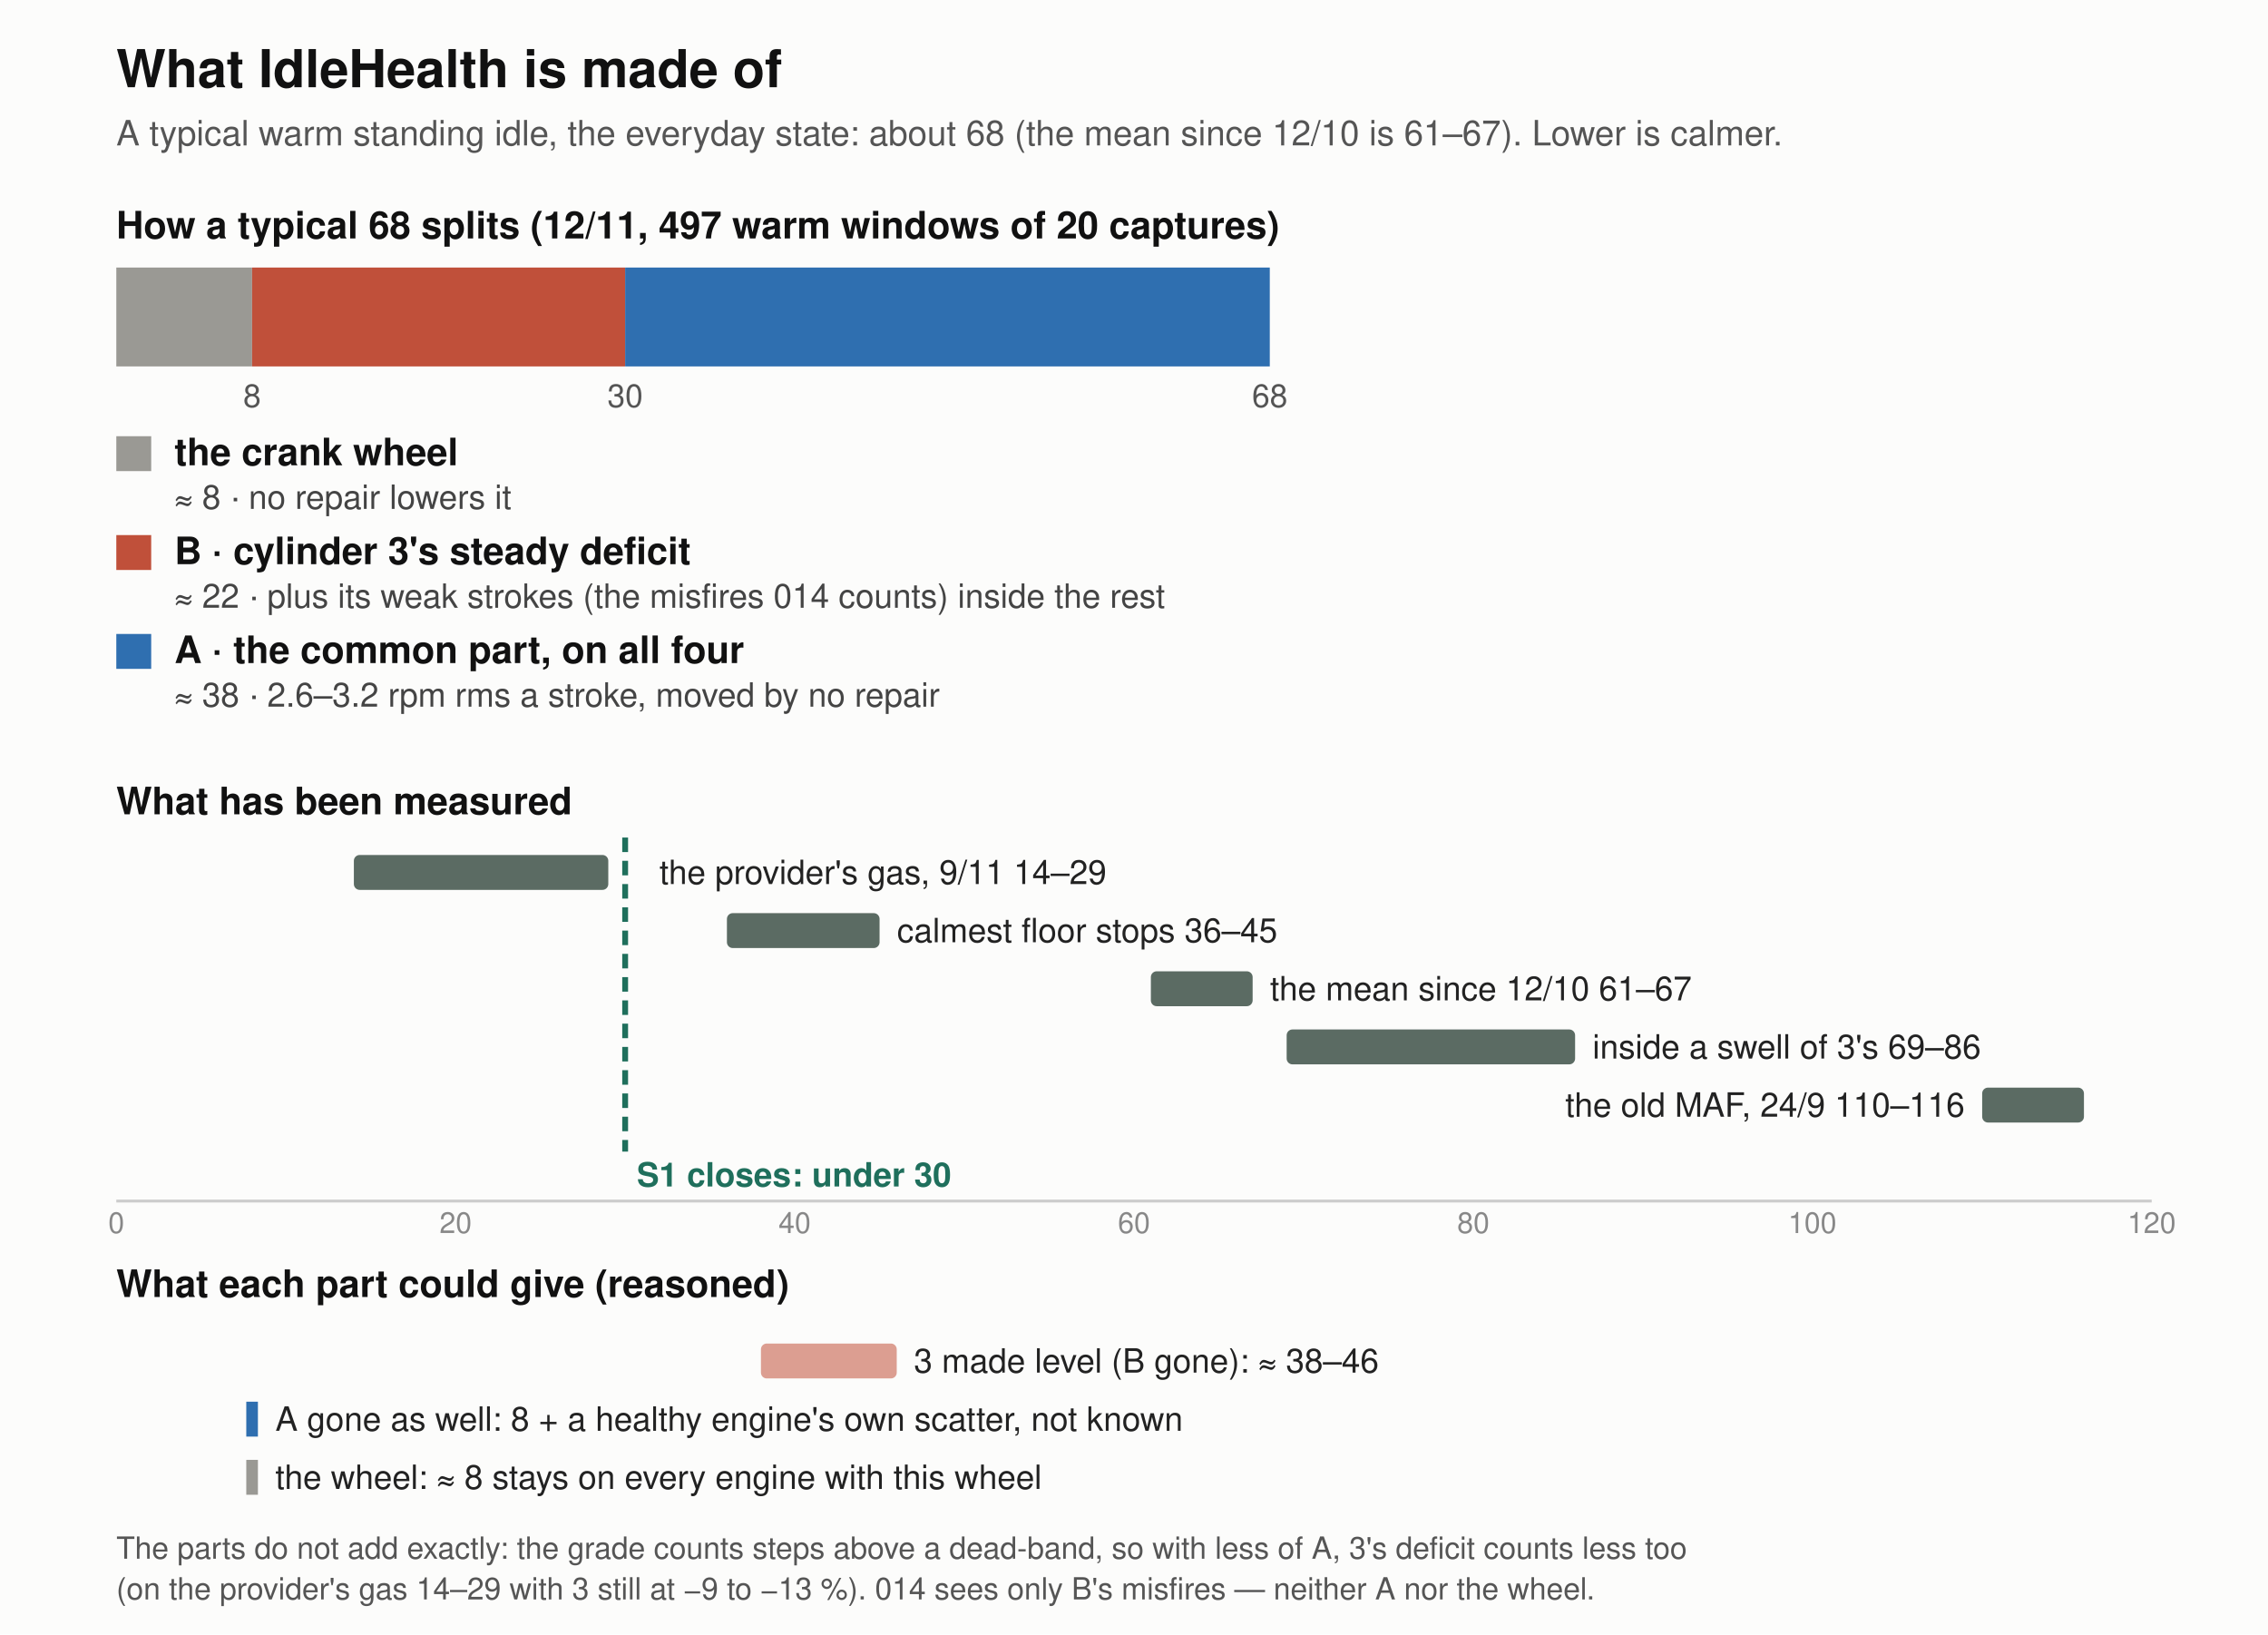
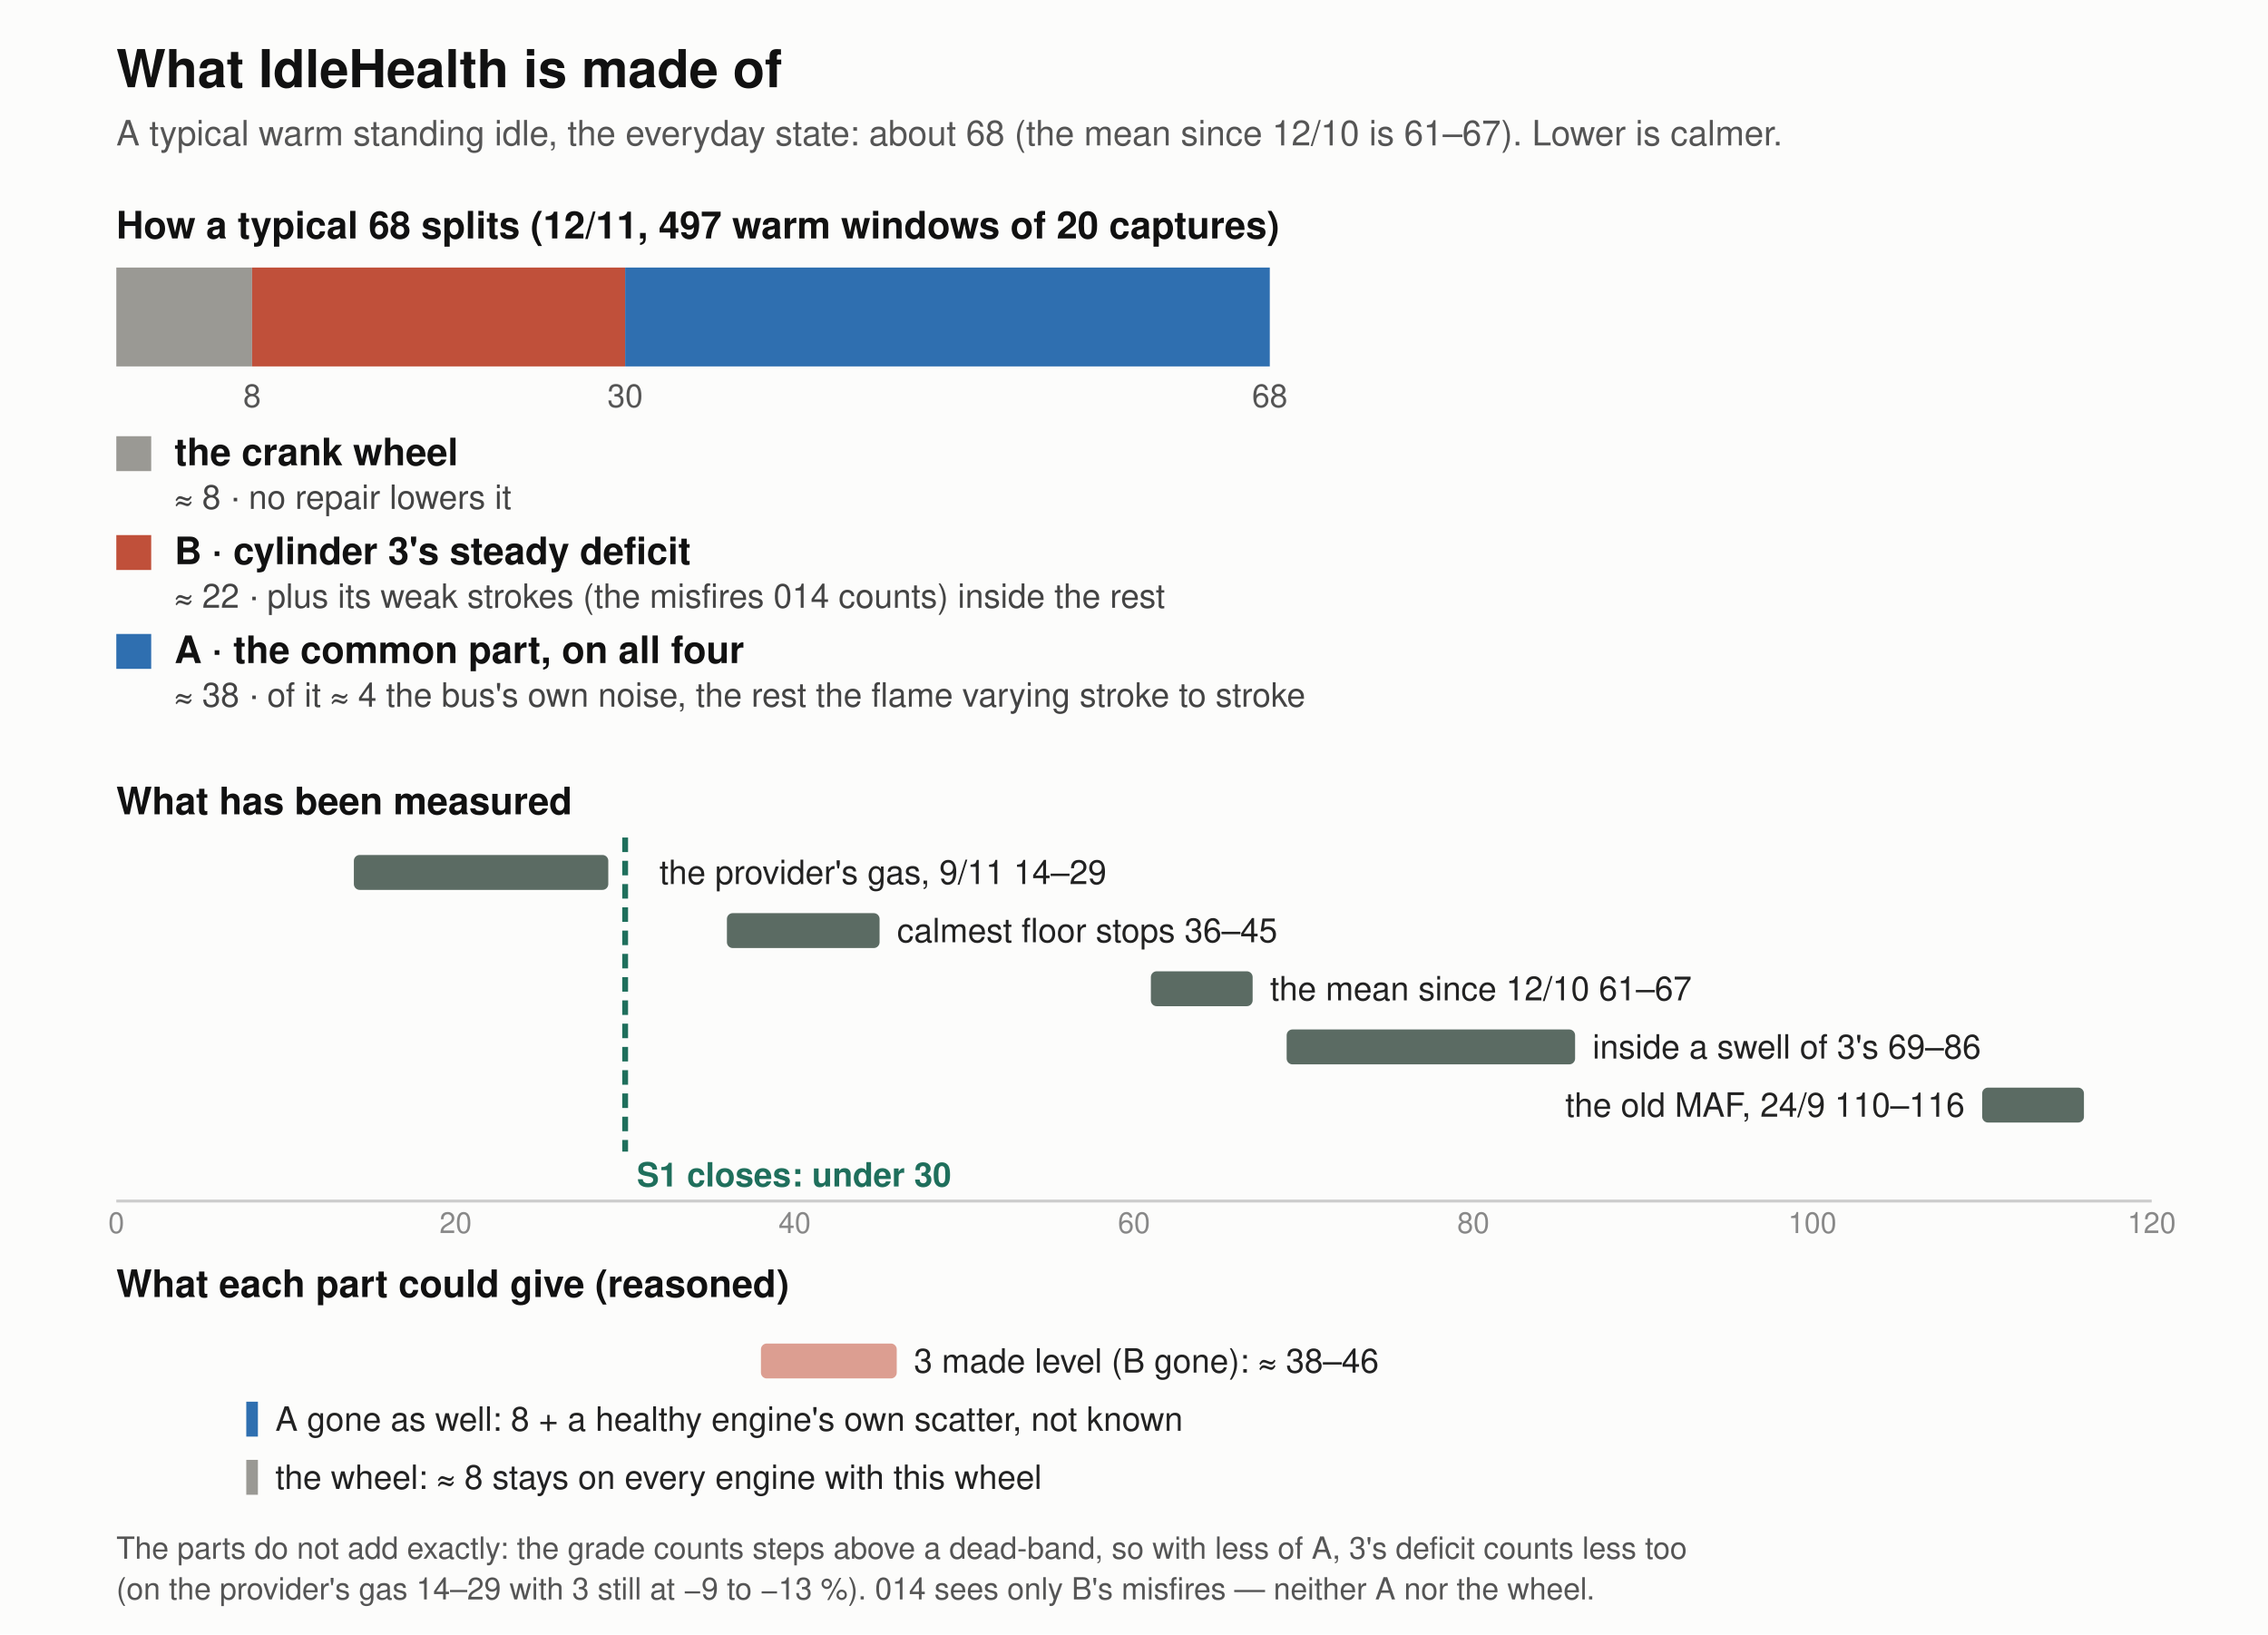
<svg xmlns="http://www.w3.org/2000/svg" viewBox="0 0 780 562" width="100%" style="max-width:780px" font-family="Helvetica,Arial,sans-serif" role="img" aria-label="What IdleHealth is made of">
  <rect width="780" height="562" fill="#fcfcfb" />
  <text x="40" y="30" font-size="18" font-weight="bold" fill="#111">What IdleHealth is made of</text>
  <text x="40" y="50" font-size="12" fill="#555">A typical warm standing idle, the everyday state: about 68 (the mean since 12/10 is 61–67). Lower is calmer.</text>
  <text x="40" y="82" font-size="13" font-weight="bold" fill="#111">How a typical 68 splits (12/11, 497 warm windows of 20 captures)</text>
  <rect x="40.0" y="92" width="46.7" height="34" fill="#9a9994" />
  <rect x="86.7" y="92" width="128.3" height="34" fill="#c0503a" />
  <rect x="215.0" y="92" width="221.7" height="34" fill="#2f6fb0" />
  <text x="86.7" y="140" font-size="11" fill="#555" text-anchor="middle">8</text>
  <text x="215.0" y="140" font-size="11" fill="#555" text-anchor="middle">30</text>
  <text x="436.7" y="140" font-size="11" fill="#555" text-anchor="middle">68</text>
  <rect x="40" y="150" width="12" height="12" fill="#9a9994" />
  <text x="60" y="160" font-size="13" font-weight="bold" fill="#111">the crank wheel</text>
  <text x="60" y="175" font-size="11.5" fill="#444">≈ 8 · no repair lowers it</text>
  <rect x="40" y="184" width="12" height="12" fill="#c0503a" />
  <text x="60" y="194" font-size="13" font-weight="bold" fill="#111">B · cylinder 3's steady deficit</text>
  <text x="60" y="209" font-size="11.5" fill="#444">≈ 22 · plus its weak strokes (the misfires 014 counts) inside the rest</text>
  <rect x="40" y="218" width="12" height="12" fill="#2f6fb0" />
  <text x="60" y="228" font-size="13" font-weight="bold" fill="#111">A · the common part, on all four</text>
-   <text x="60" y="243" font-size="11.5" fill="#444">≈ 38 · 2.6–3.2 rpm rms a stroke, moved by no repair</text>
+   <text x="60" y="243" font-size="11.5" fill="#444">≈ 38 · of it ≈ 4 the bus's own noise, the rest the flame varying stroke to stroke</text>
  <text x="40" y="280" font-size="13" font-weight="bold" fill="#111">What has been measured</text>
  <rect x="121.7" y="294" width="87.5" height="12" rx="2" fill="#5b6b63" />
  <text x="226.8" y="304" font-size="11.5" fill="#222" text-anchor="start">the provider's gas, 9/11 14–29</text>
  <rect x="250.0" y="314" width="52.5" height="12" rx="2" fill="#5b6b63" />
  <text x="308.5" y="324" font-size="11.5" fill="#222" text-anchor="start">calmest floor stops 36–45</text>
  <rect x="395.8" y="334" width="35.0" height="12" rx="2" fill="#5b6b63" />
  <text x="436.8" y="344" font-size="11.5" fill="#222" text-anchor="start">the mean since 12/10 61–67</text>
  <rect x="442.5" y="354" width="99.2" height="12" rx="2" fill="#5b6b63" />
  <text x="547.7" y="364" font-size="11.5" fill="#222" text-anchor="start">inside a swell of 3's 69–86</text>
  <rect x="681.7" y="374" width="35.0" height="12" rx="2" fill="#5b6b63" />
  <text x="675.7" y="384" font-size="11.5" fill="#222" text-anchor="end">the old MAF, 24/9 110–116</text>
  <line x1="215.0" x2="215.0" y1="288" y2="396" stroke="#1f6f5c" stroke-width="2" stroke-dasharray="5,3" />
  <text x="219.0" y="408" font-size="11.5" fill="#1f6f5c" font-weight="bold">S1 closes: under 30</text>
  <text x="40.0" y="424" font-size="10" fill="#888" text-anchor="middle">0</text>
  <text x="156.7" y="424" font-size="10" fill="#888" text-anchor="middle">20</text>
  <text x="273.3" y="424" font-size="10" fill="#888" text-anchor="middle">40</text>
  <text x="390.0" y="424" font-size="10" fill="#888" text-anchor="middle">60</text>
  <text x="506.7" y="424" font-size="10" fill="#888" text-anchor="middle">80</text>
  <text x="623.3" y="424" font-size="10" fill="#888" text-anchor="middle">100</text>
  <text x="740.0" y="424" font-size="10" fill="#888" text-anchor="middle">120</text>
  <line x1="40" x2="740" y1="413" y2="413" stroke="#ccc" />
  <text x="40" y="446" font-size="13" font-weight="bold" fill="#111">What each part could give (reasoned)</text>
  <rect x="261.7" y="462" width="46.7" height="12" rx="2" fill="#c0503a" fill-opacity="0.55" />
  <text x="314.3" y="472" font-size="11.5" fill="#222">3 made level (B gone): ≈ 38–46</text>
  <rect x="84.7" y="482" width="4" height="12" fill="#2f6fb0" />
  <text x="94.7" y="492" font-size="11.5" fill="#222">A gone as well: 8 + a healthy engine's own scatter, not known</text>
  <rect x="84.7" y="502" width="4" height="12" fill="#9a9994" />
  <text x="94.7" y="512" font-size="11.5" fill="#222">the wheel: ≈ 8 stays on every engine with this wheel</text>
  <text x="40" y="536" font-size="10.5" fill="#555">The parts do not add exactly: the grade counts steps above a dead-band, so with less of A, 3's deficit counts less too</text>
  <text x="40" y="550" font-size="10.5" fill="#555">(on the provider's gas 14–29 with 3 still at −9 to −13 %). 014 sees only B's misfires — neither A nor the wheel.</text>
</svg>
